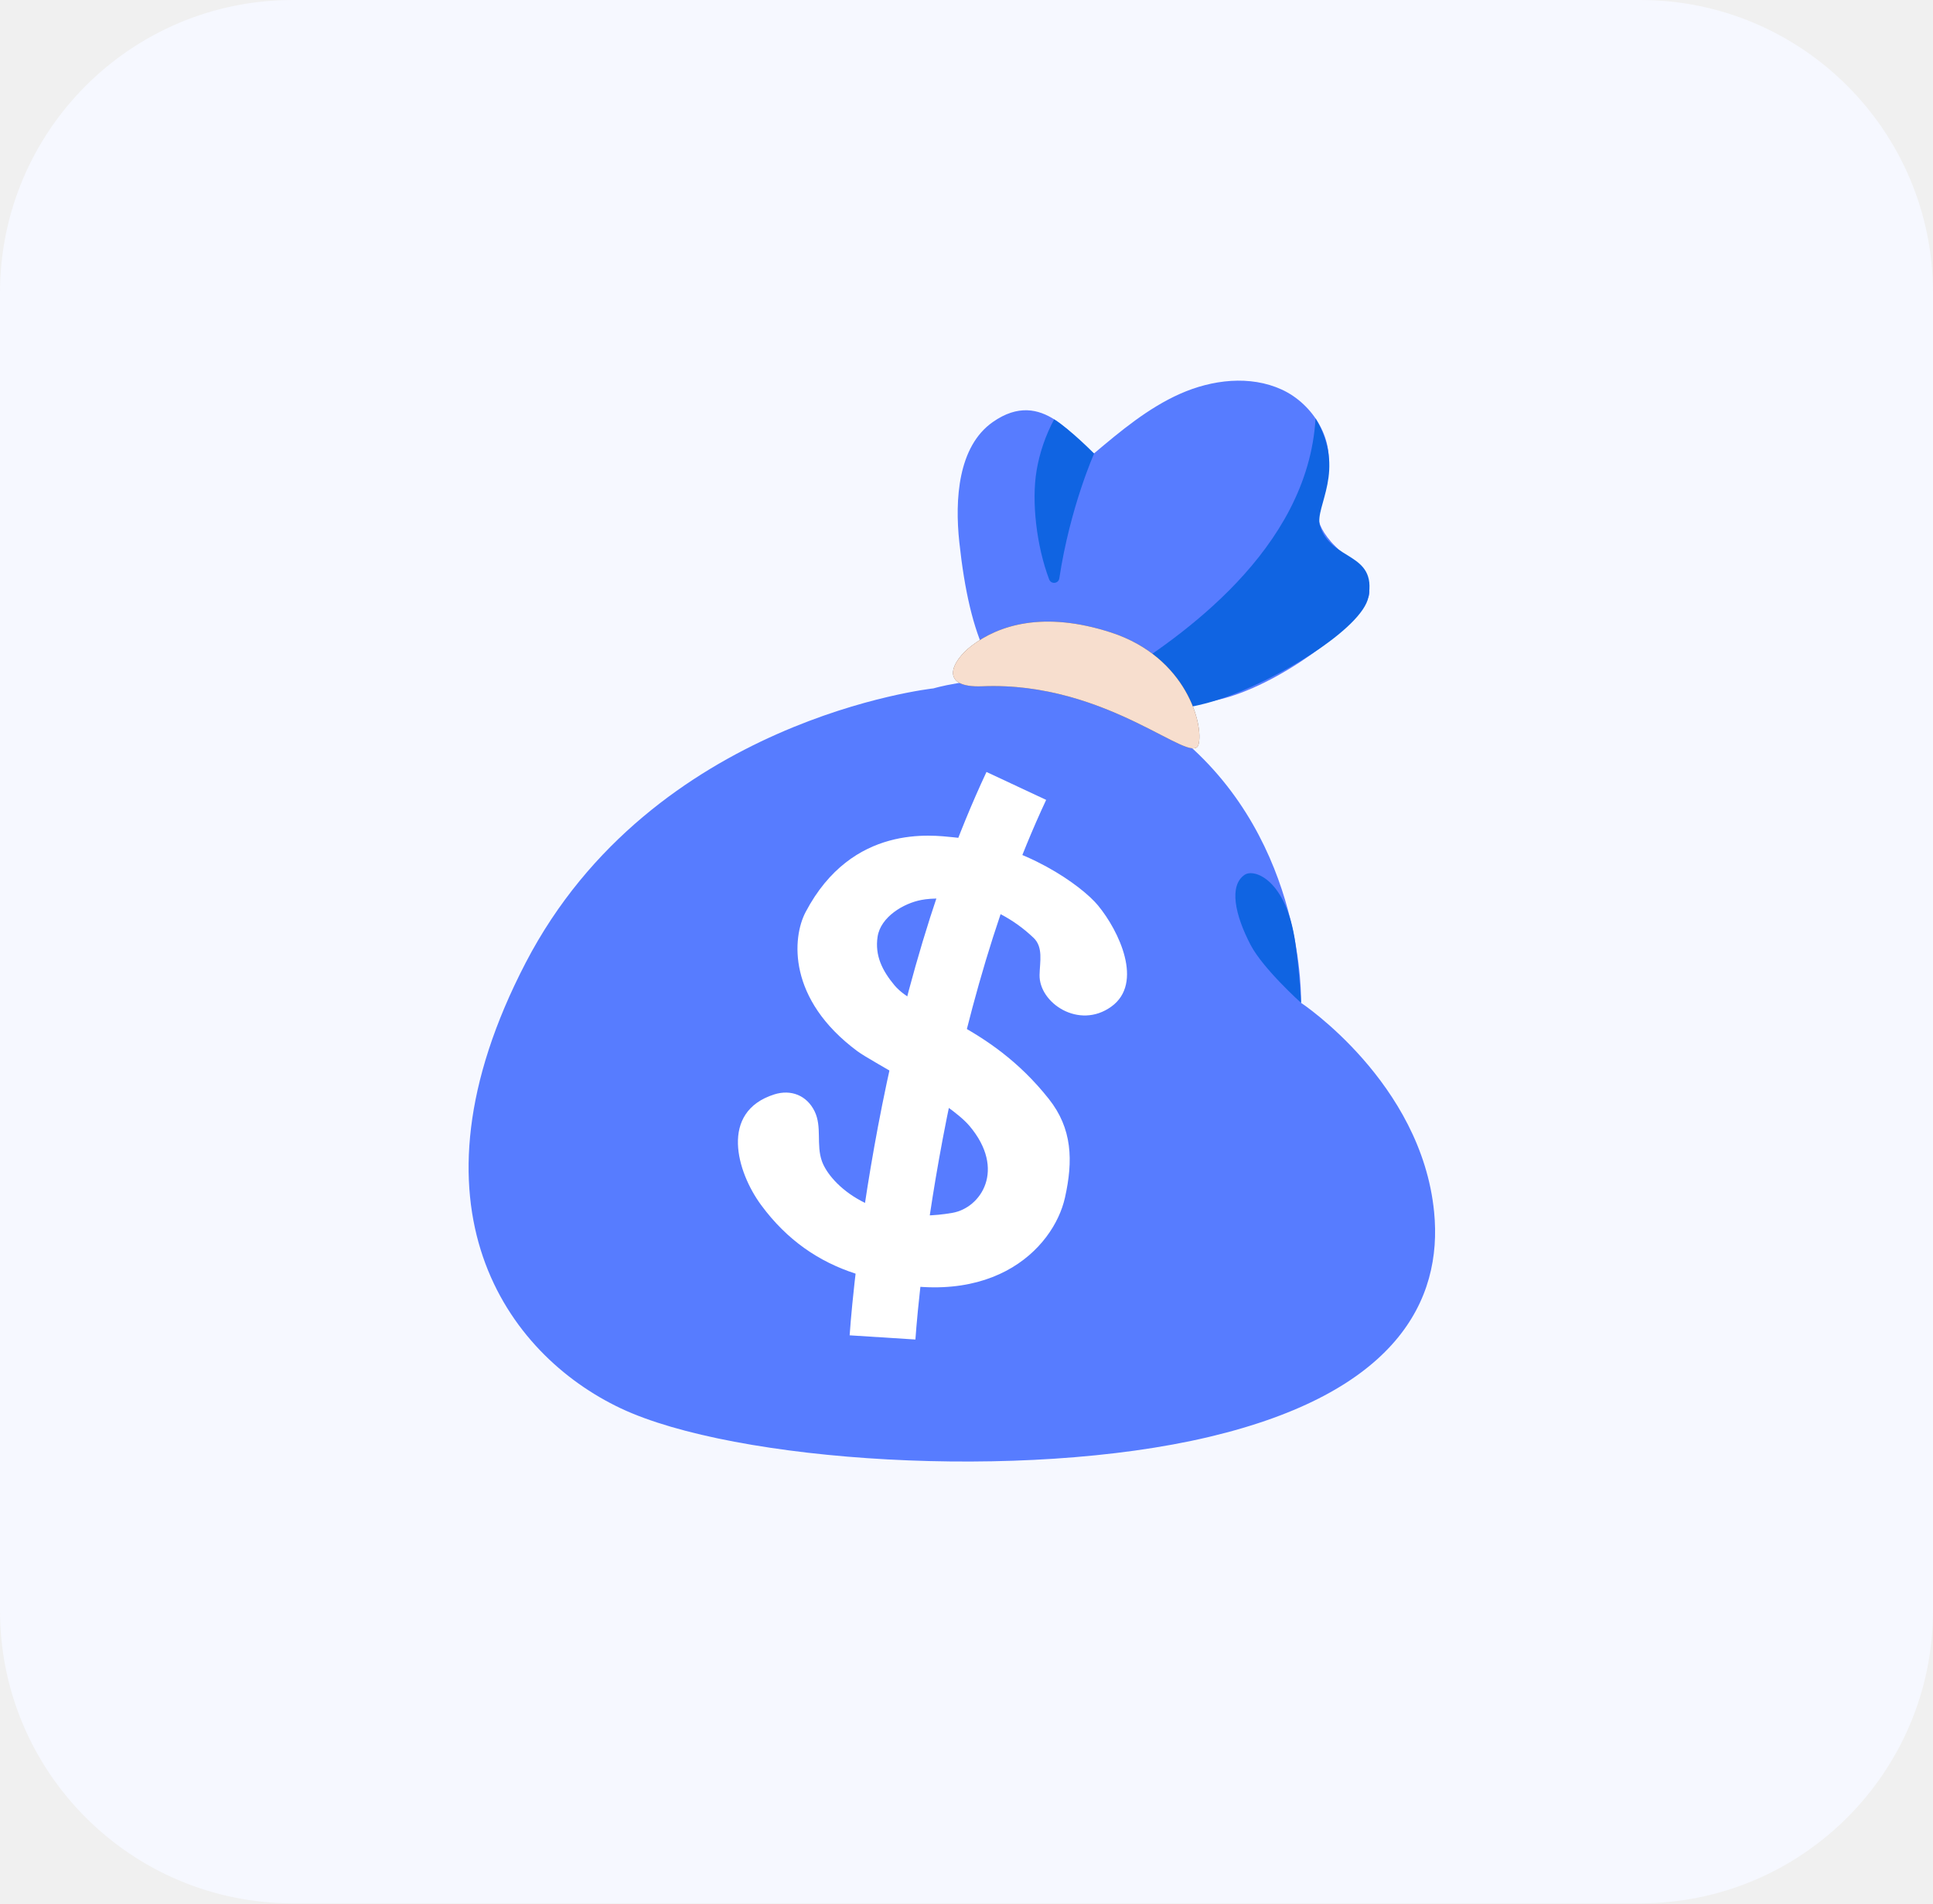
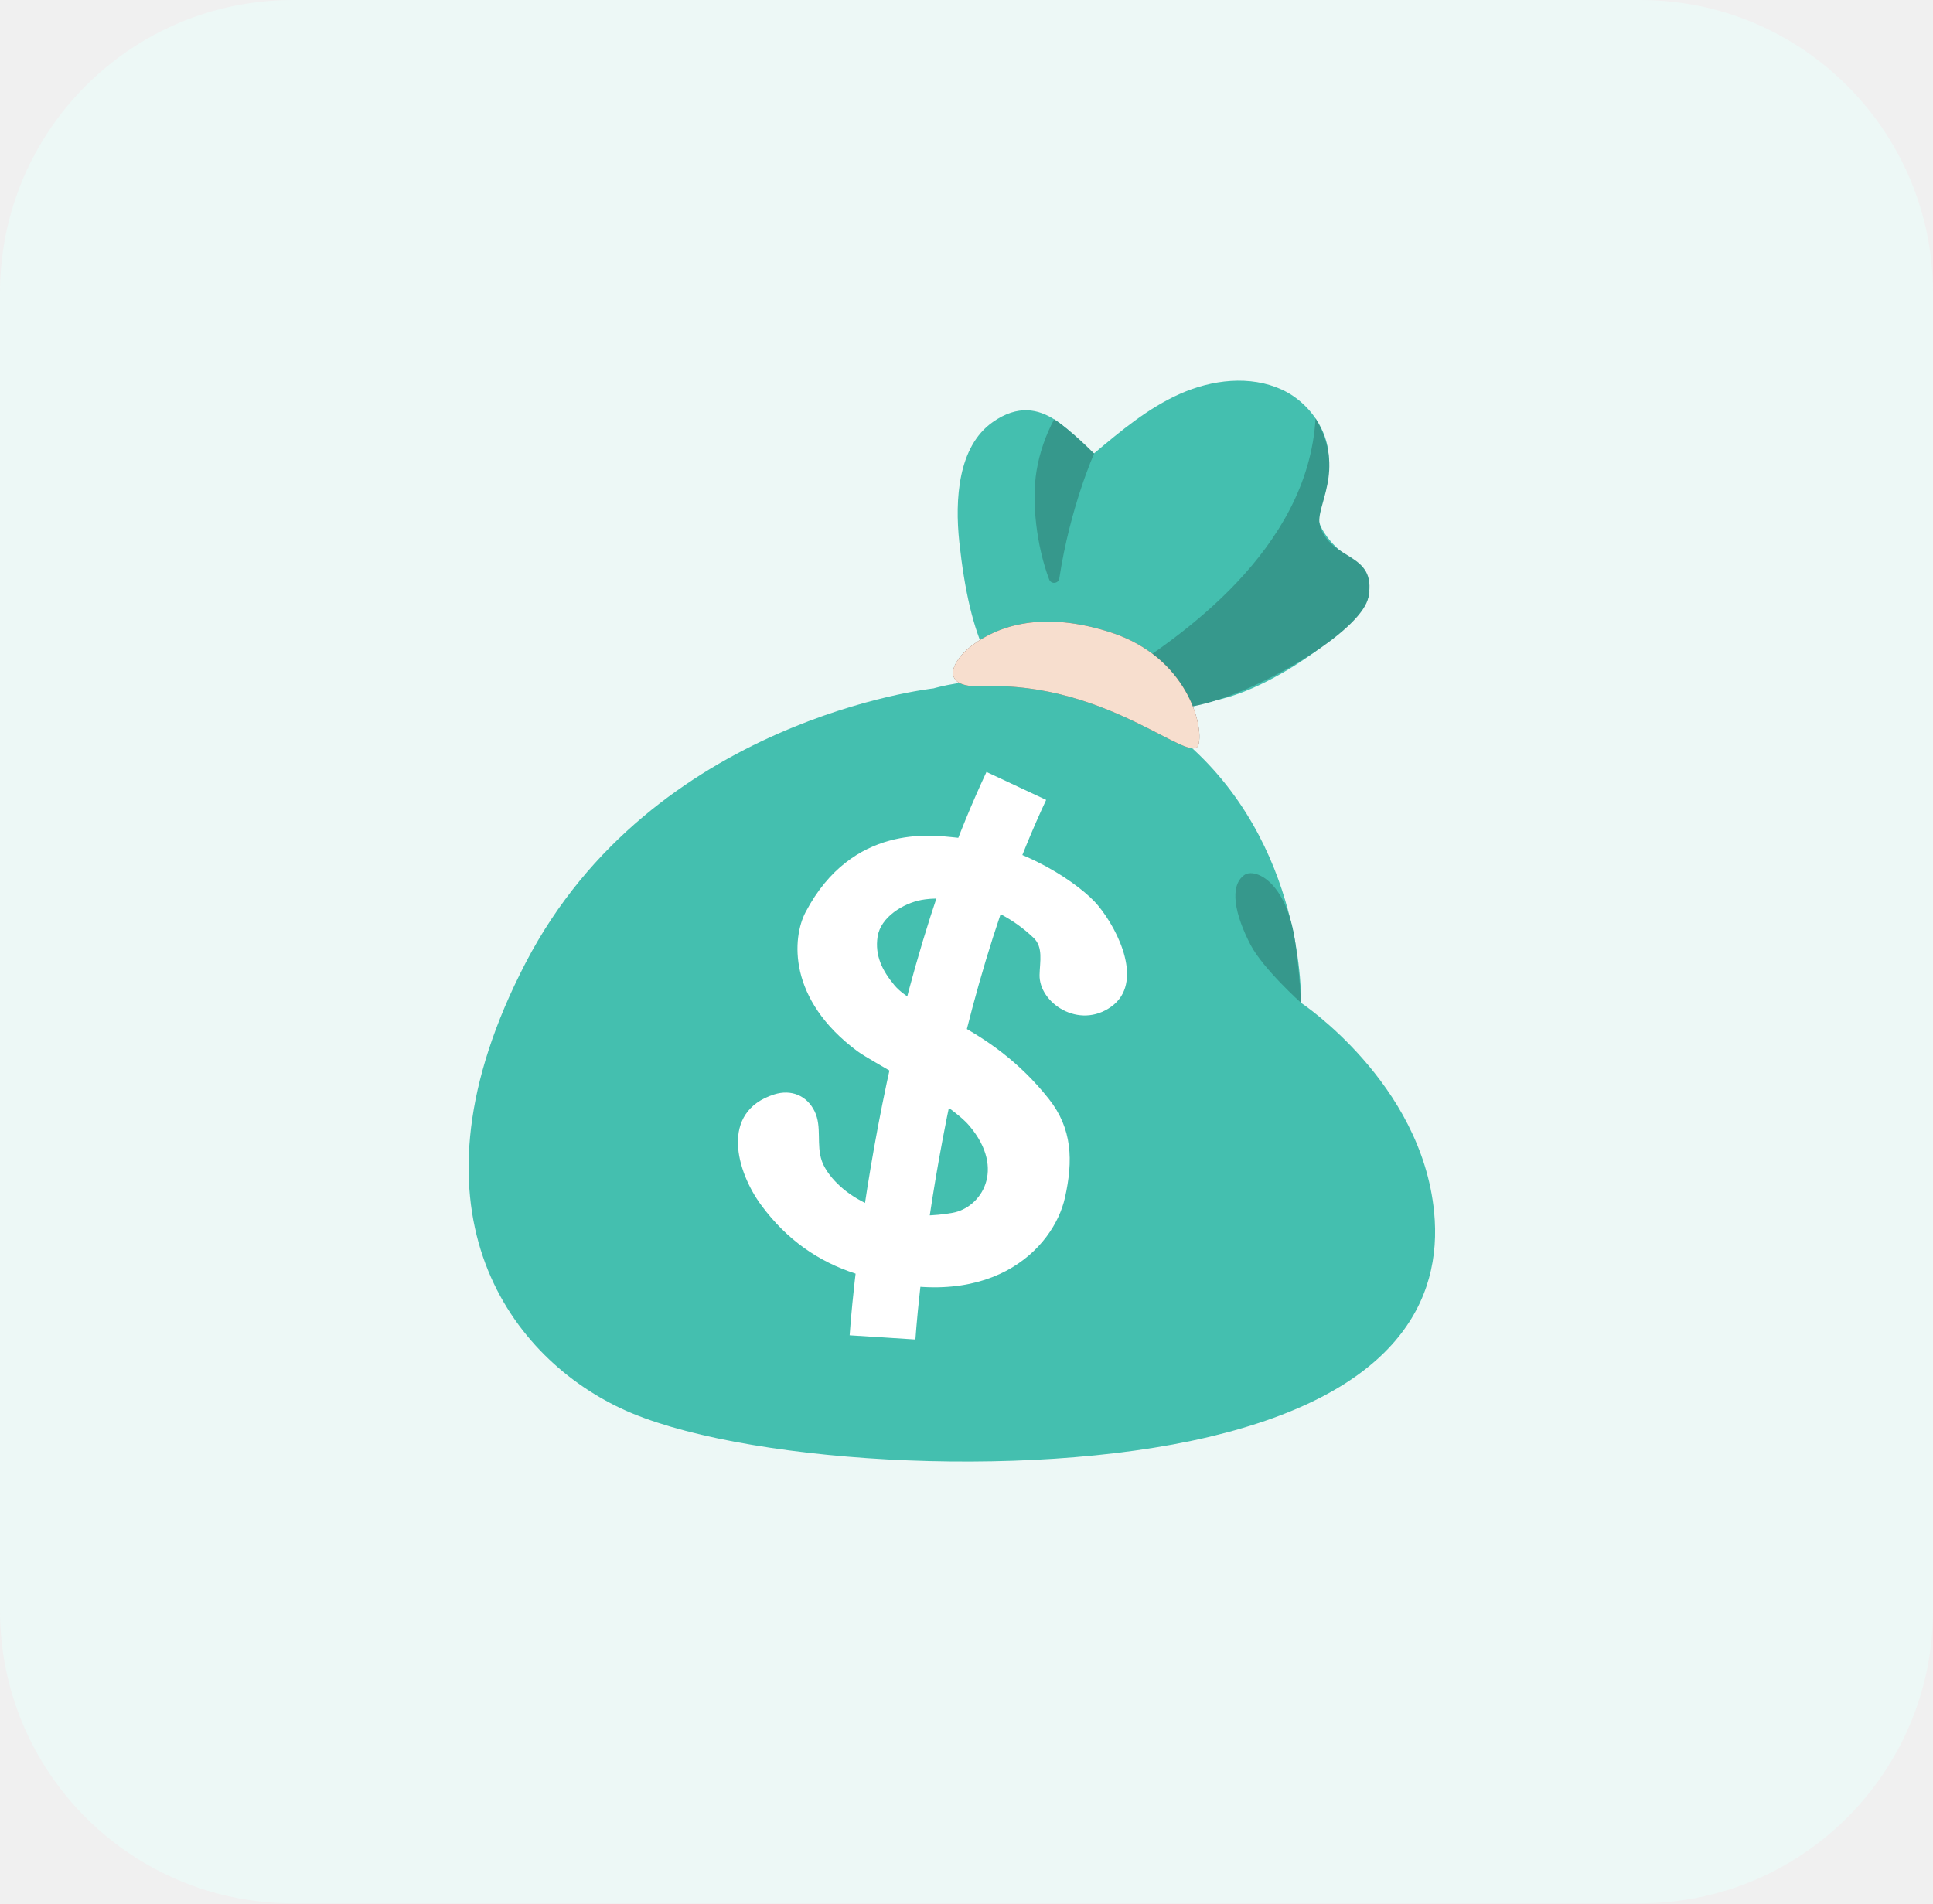
<svg xmlns="http://www.w3.org/2000/svg" width="66" height="65" viewBox="0 0 66 65" fill="none">
-   <rect width="66" height="65" rx="10" fill="#F6F8FF" />
-   <path d="M41.564 23.905C43.628 23.447 46.316 21.398 46.725 20.389C46.965 19.799 45.769 18.876 45.449 18.504C44.717 17.655 45.012 17.236 45.295 16.224C45.618 15.074 44.852 13.804 43.766 13.305C42.68 12.807 41.382 12.964 40.29 13.45C39.198 13.936 38.266 14.717 37.353 15.486C36.685 15.065 35.621 13.204 33.898 14.413C32.708 15.246 32.6 17.061 32.754 18.51C33.114 21.854 33.938 23.588 35.492 24.056C37.454 24.647 39.626 24.336 41.564 23.905Z" fill="#577CFF" />
-   <path d="M44.918 14.287C44.656 18.794 40.261 21.783 38.175 23.1L39.528 24.263C39.528 24.263 40.387 24.281 41.562 23.906C43.577 23.266 46.52 21.457 46.723 20.39C47.022 18.837 45.428 19.175 45.068 17.948C44.881 17.299 45.982 16.071 44.918 14.287ZM37.357 15.49C37.357 15.49 36.572 14.687 35.991 14.321C35.702 14.865 35.496 15.456 35.394 16.065C35.213 17.136 35.394 18.655 35.822 19.787C35.889 19.962 36.142 19.935 36.169 19.75C36.538 17.317 37.357 15.49 37.357 15.49Z" fill="#1064E2" />
-   <path d="M31.873 23.509C31.873 23.509 22.278 24.546 17.95 32.876C13.623 41.206 17.301 46.256 21.196 48.096C25.09 49.935 34.902 50.584 41.285 49.071C47.668 47.558 49.264 44.42 48.966 41.39C48.532 36.967 44.423 34.248 44.423 34.248C44.423 34.248 44.586 28.785 40.347 25.238C36.585 22.088 31.873 23.509 31.873 23.509Z" fill="#577CFF" />
+   <rect width="66" height="65" rx="10" fill="#edf8f6" />
+   <path d="M41.564 23.905C43.628 23.447 46.316 21.398 46.725 20.389C46.965 19.799 45.769 18.876 45.449 18.504C44.717 17.655 45.012 17.236 45.295 16.224C45.618 15.074 44.852 13.804 43.766 13.305C42.68 12.807 41.382 12.964 40.29 13.45C39.198 13.936 38.266 14.717 37.353 15.486C36.685 15.065 35.621 13.204 33.898 14.413C32.708 15.246 32.6 17.061 32.754 18.51C33.114 21.854 33.938 23.588 35.492 24.056C37.454 24.647 39.626 24.336 41.564 23.905Z" fill="#44bfaf " />
+   <path d="M44.918 14.287C44.656 18.794 40.261 21.783 38.175 23.1L39.528 24.263C39.528 24.263 40.387 24.281 41.562 23.906C43.577 23.266 46.52 21.457 46.723 20.39C47.022 18.837 45.428 19.175 45.068 17.948C44.881 17.299 45.982 16.071 44.918 14.287ZM37.357 15.49C37.357 15.49 36.572 14.687 35.991 14.321C35.702 14.865 35.496 15.456 35.394 16.065C35.213 17.136 35.394 18.655 35.822 19.787C35.889 19.962 36.142 19.935 36.169 19.75C36.538 17.317 37.357 15.49 37.357 15.49Z" fill="#36988C" />
+   <path d="M31.873 23.509C31.873 23.509 22.278 24.546 17.95 32.876C13.623 41.206 17.301 46.256 21.196 48.096C25.09 49.935 34.902 50.584 41.285 49.071C47.668 47.558 49.264 44.42 48.966 41.39C48.532 36.967 44.423 34.248 44.423 34.248C44.423 34.248 44.586 28.785 40.347 25.238C36.585 22.088 31.873 23.509 31.873 23.509Z" fill="#44bfaf " />
  <path d="M35.808 37.526C33.751 34.93 31.32 34.582 30.542 33.65C30.118 33.142 29.869 32.629 29.964 31.992C30.065 31.315 30.85 30.848 31.459 30.734C32.169 30.599 33.864 30.669 35.288 32.026C35.627 32.346 35.504 32.844 35.495 33.29C35.47 34.247 36.839 35.176 37.946 34.376C39.057 33.573 38.205 31.786 37.488 30.919C36.947 30.263 34.984 28.821 32.545 28.593C31.859 28.528 29.099 28.119 27.506 31.149C27.048 32.02 26.879 34.124 29.278 35.902C29.779 36.274 32.382 37.596 33.105 38.455C34.356 39.941 33.498 41.248 32.52 41.42C29.853 41.888 28.343 40.445 28.063 39.654C27.863 39.092 28.072 38.482 27.814 37.953C27.549 37.409 27.008 37.194 26.436 37.375C24.559 37.972 25.156 40.023 25.987 41.152C26.876 42.361 27.968 43.09 29.195 43.49C33.775 44.982 35.977 42.626 36.362 40.9C36.645 39.636 36.614 38.541 35.808 37.526Z" fill="white" />
  <path d="M34.701 26.84C30.803 35.164 30.133 45.674 30.133 45.674" stroke="white" stroke-width="2.25" stroke-miterlimit="10" />
  <path d="M37.937 21.601C40.533 22.447 41.108 24.794 40.92 25.434C40.696 26.184 37.82 23.262 33.544 23.437C32.049 23.499 32.483 22.582 33.175 22.053C34.088 21.355 35.623 20.85 37.937 21.601Z" fill="#6D4C41" />
  <path d="M37.937 21.601C40.533 22.447 41.108 24.794 40.92 25.434C40.696 26.184 37.82 23.262 33.544 23.437C32.049 23.499 32.483 22.582 33.175 22.053C34.088 21.355 35.623 20.85 37.937 21.601Z" fill="#F7DECE" />
-   <path d="M42.496 29.876C42.822 29.652 43.917 30.039 44.225 32.183C44.376 33.232 44.422 34.247 44.422 34.247C44.422 34.247 43.13 33.088 42.702 32.273C42.164 31.242 41.955 30.245 42.496 29.876Z" fill="#1064E2" />
+   <path d="M42.496 29.876C42.822 29.652 43.917 30.039 44.225 32.183C44.376 33.232 44.422 34.247 44.422 34.247C44.422 34.247 43.13 33.088 42.702 32.273C42.164 31.242 41.955 30.245 42.496 29.876Z" fill="#36988C" />
</svg>
